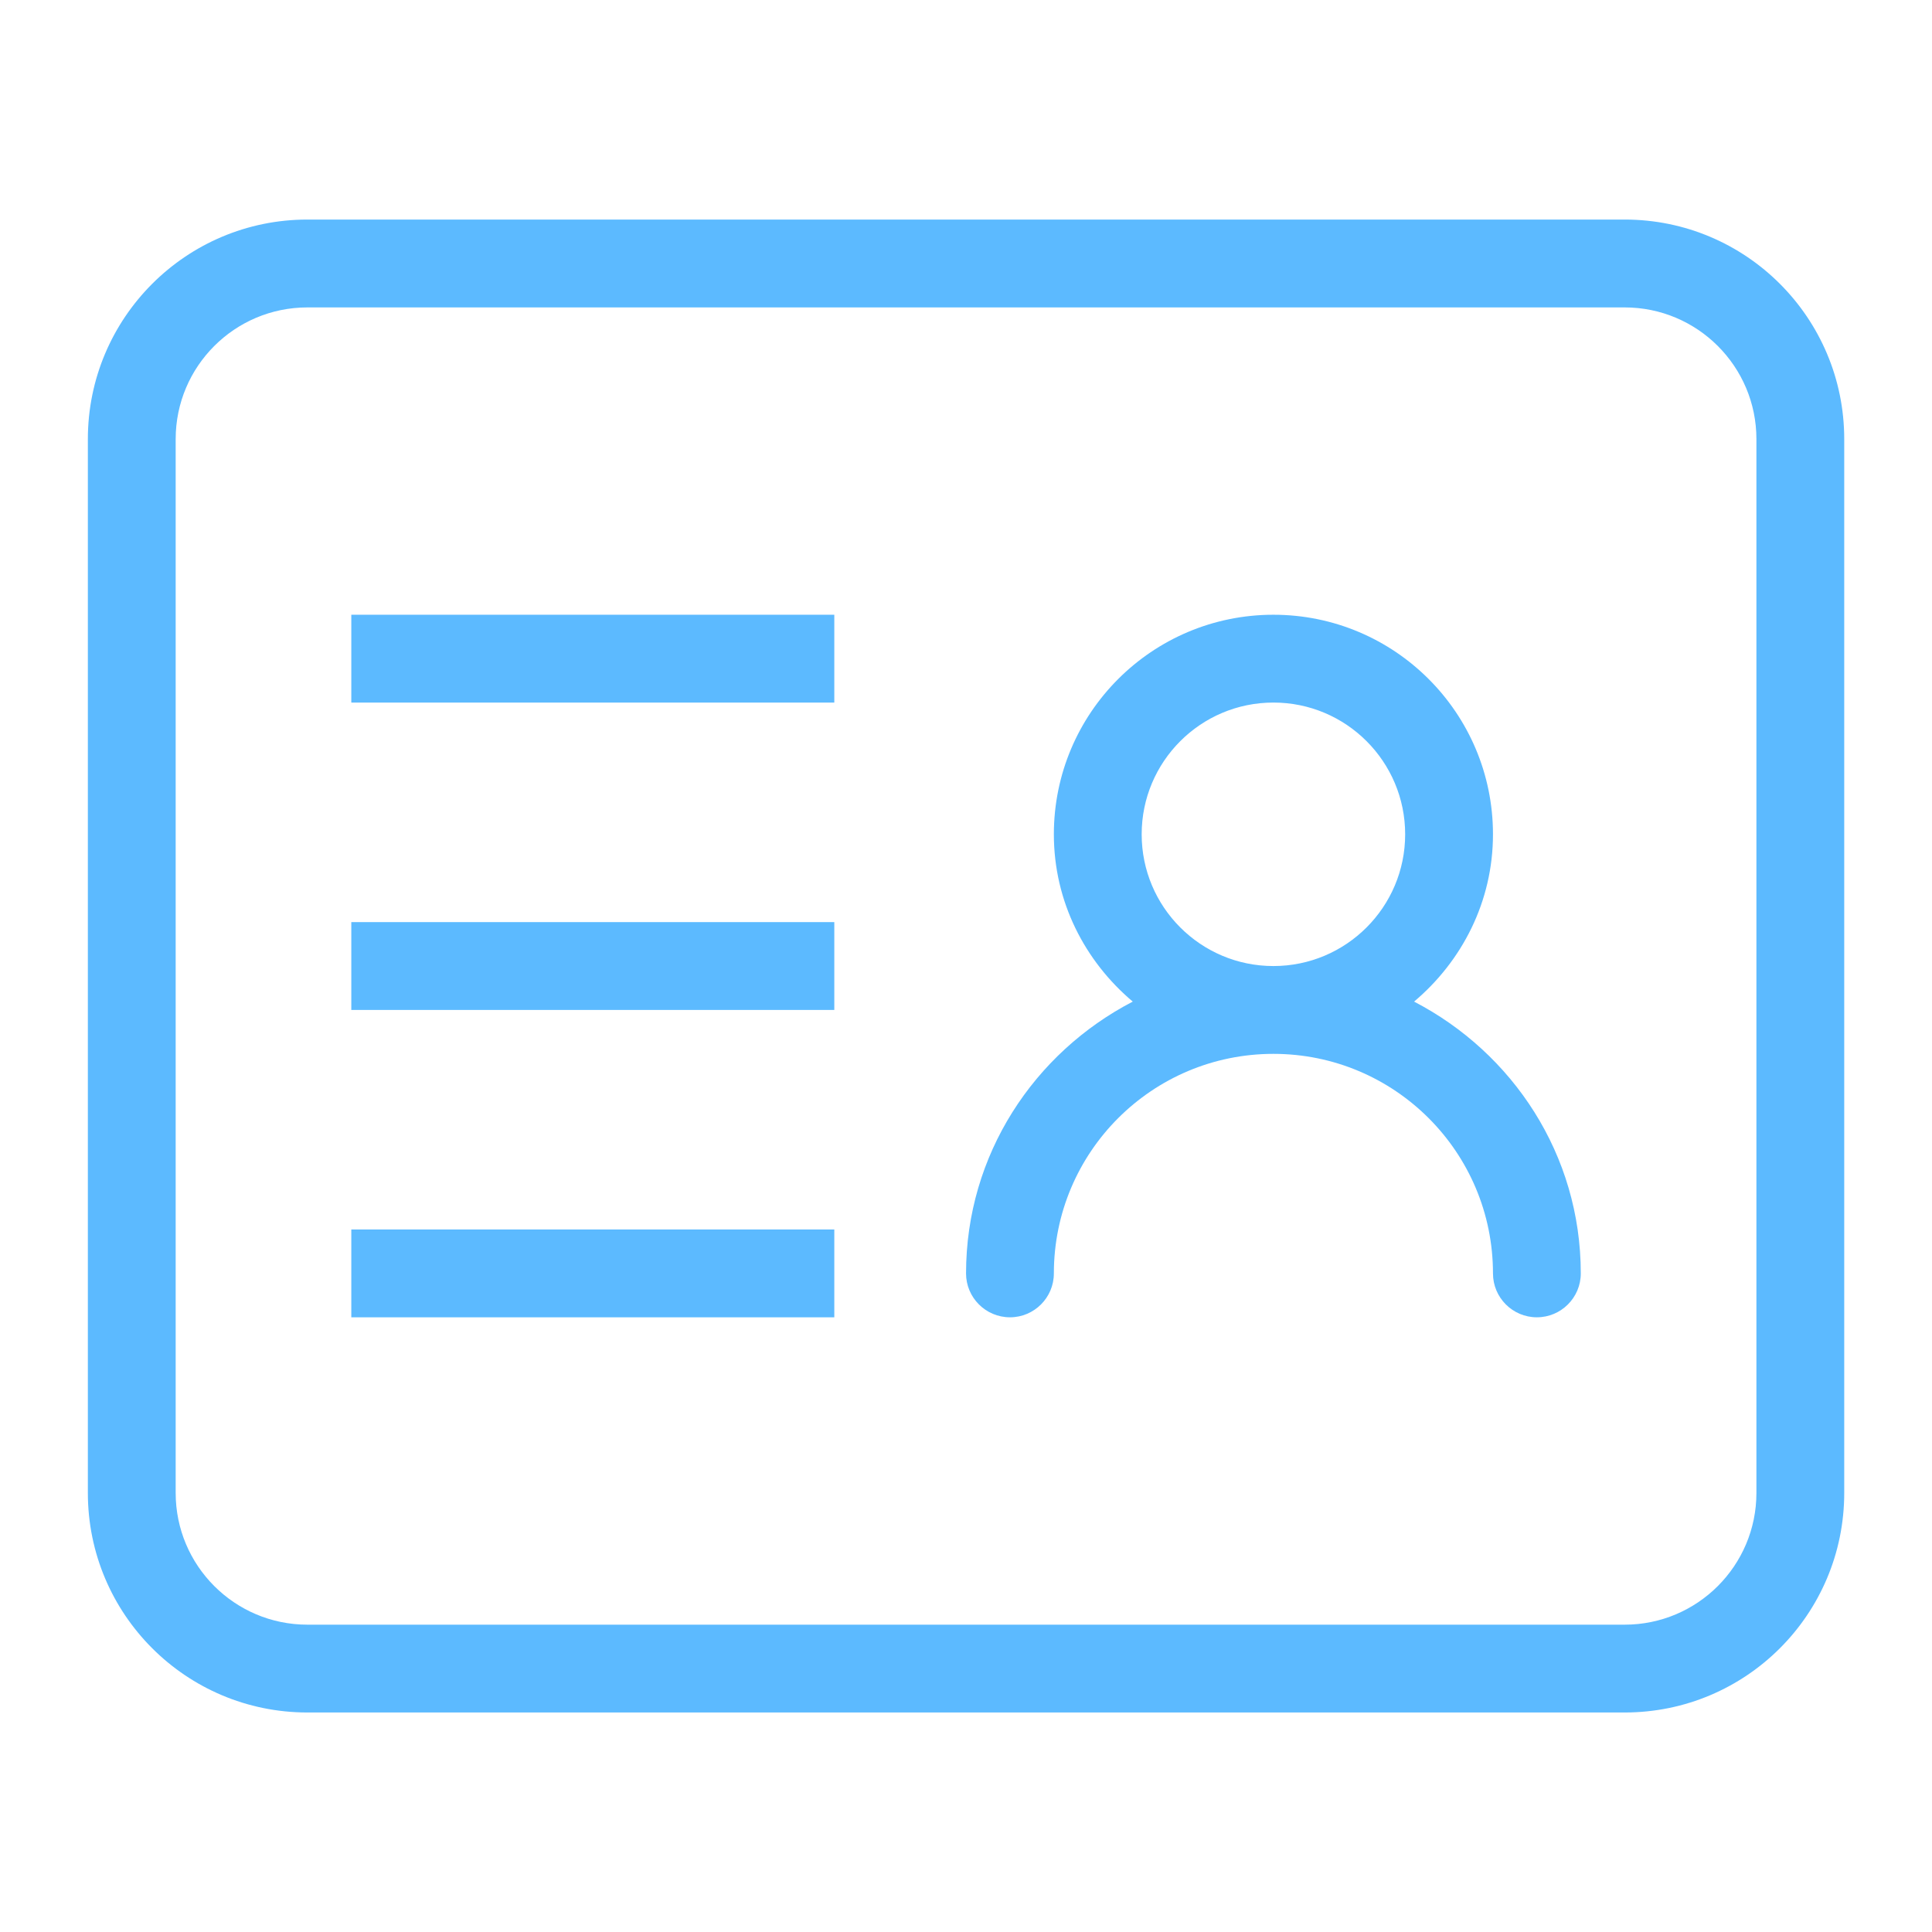
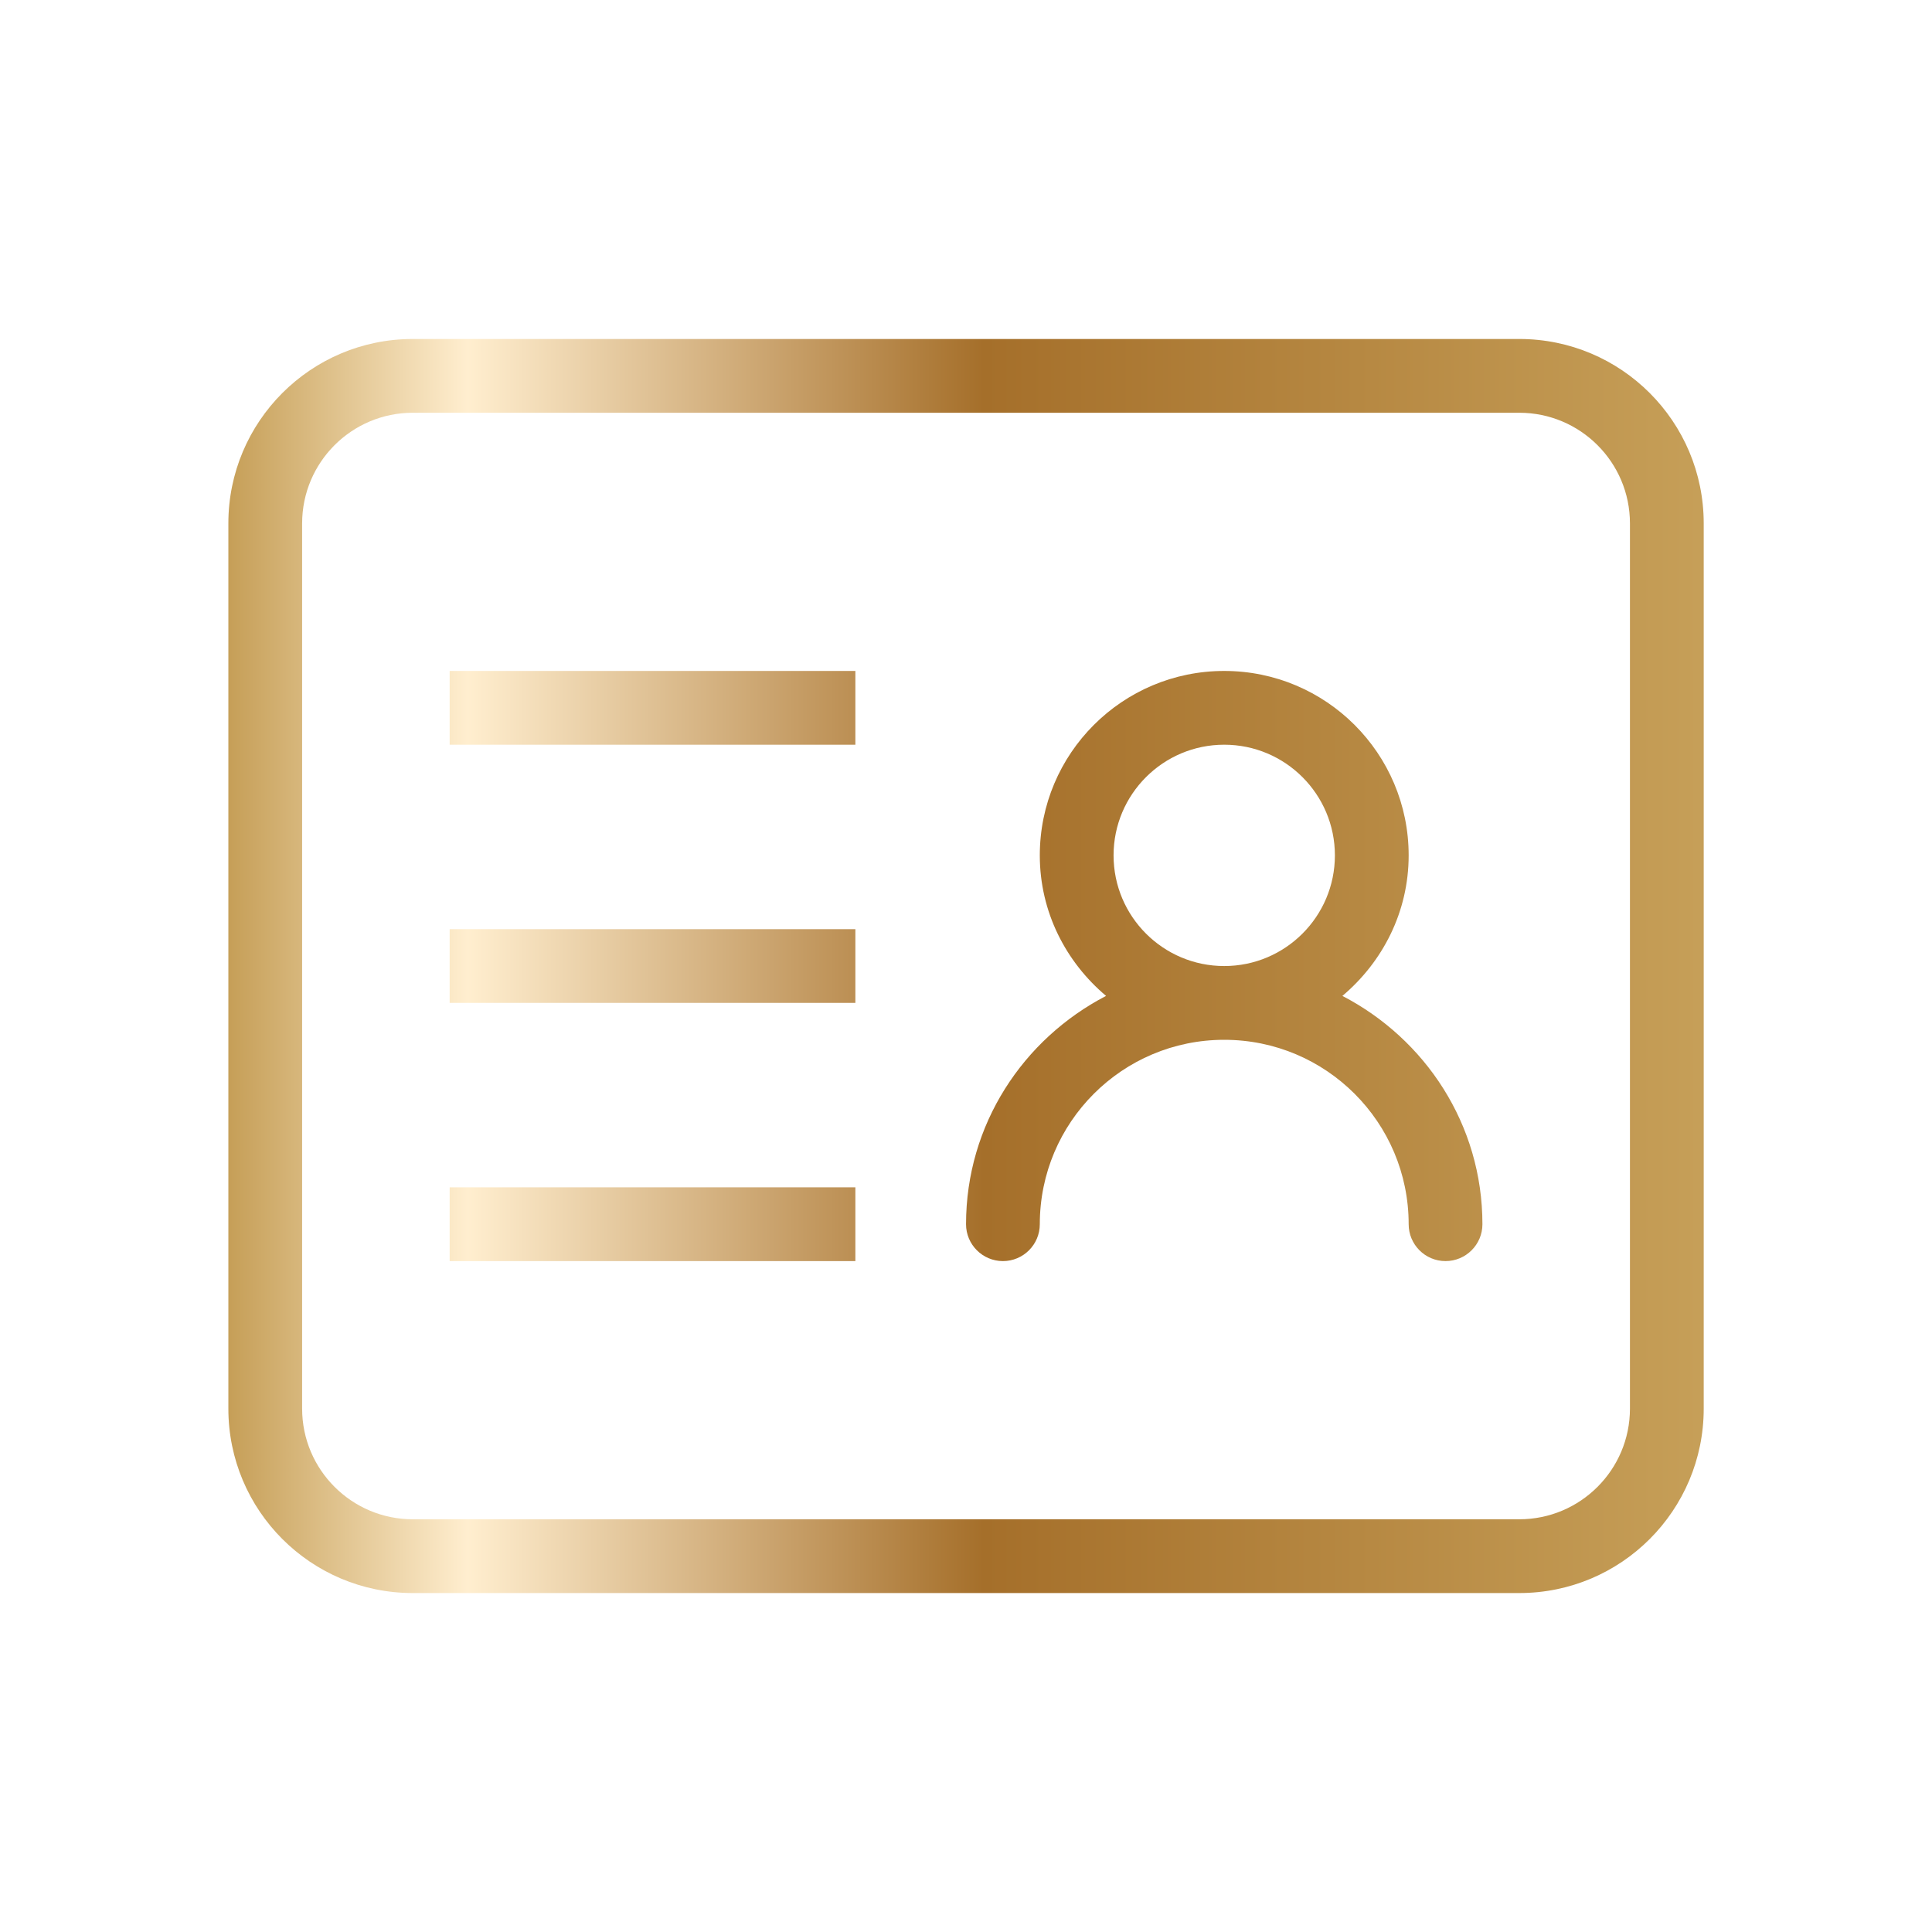
- <svg xmlns="http://www.w3.org/2000/svg" width="42" height="42" viewBox="0 0 42 42" fill="none">
-   <path d="M35.319 4.773H6.683C4.046 4.773 1.91 6.91 1.91 9.546V32.455C1.91 35.092 4.046 37.228 6.683 37.228H35.319C37.956 37.228 40.092 35.092 40.092 32.455V9.546C40.092 6.91 37.956 4.773 35.319 4.773ZM38.183 32.455C38.183 34.036 36.9 35.319 35.319 35.319H6.683C5.102 35.319 3.819 34.036 3.819 32.455V9.546C3.819 7.965 5.102 6.683 6.683 6.683H35.319C36.9 6.683 38.183 7.965 38.183 9.546V32.455ZM7.637 28.637H18.137V26.728H7.637V28.637ZM7.637 21.955H18.137V20.046H7.637V21.955ZM7.637 15.273H18.137V13.364H7.637V15.273ZM30.741 21.774C31.78 20.898 32.456 19.603 32.456 18.137C32.456 15.501 30.319 13.364 27.683 13.364C25.046 13.364 22.91 15.501 22.91 18.137C22.91 19.603 23.586 20.898 24.625 21.774C22.481 22.887 21.001 25.101 21.001 27.683C21.001 28.209 21.429 28.637 21.956 28.637C22.483 28.637 22.91 28.209 22.91 27.683C22.91 25.046 25.046 22.91 27.683 22.91C30.319 22.91 32.456 25.046 32.456 27.683C32.456 28.209 32.883 28.637 33.41 28.637C33.937 28.637 34.365 28.209 34.365 27.683C34.365 25.101 32.885 22.887 30.741 21.774ZM27.683 21.001C26.102 21.001 24.819 19.718 24.819 18.137C24.819 16.556 26.102 15.273 27.683 15.273C29.264 15.273 30.547 16.556 30.547 18.137C30.547 19.718 29.264 21.001 27.683 21.001Z" fill="#5CBAFF" />
+ <svg xmlns="http://www.w3.org/2000/svg" width="50" height="50" viewBox="0 0 50 50" fill="none">
+   <path d="M39.319 8.773H10.683C8.046 8.773 5.91 10.91 5.91 13.546V36.455C5.91 39.092 8.046 41.228 10.683 41.228H39.319C41.956 41.228 44.092 39.092 44.092 36.455V13.546C44.092 10.91 41.956 8.773 39.319 8.773ZM42.183 36.455C42.183 38.036 40.9 39.319 39.319 39.319H10.683C9.102 39.319 7.819 38.036 7.819 36.455V13.546C7.819 11.965 9.102 10.682 10.683 10.682H39.319C40.9 10.682 42.183 11.965 42.183 13.546V36.455ZM11.637 32.637H22.137V30.728H11.637V32.637ZM11.637 25.955H22.137V24.046H11.637V25.955ZM11.637 19.273H22.137V17.364H11.637V19.273ZM34.741 25.774C35.78 24.898 36.456 23.603 36.456 22.137C36.456 19.501 34.319 17.364 31.683 17.364C29.046 17.364 26.91 19.501 26.91 22.137C26.91 23.603 27.586 24.898 28.625 25.774C26.481 26.887 25.001 29.101 25.001 31.683C25.001 32.209 25.429 32.637 25.956 32.637C26.483 32.637 26.91 32.209 26.91 31.683C26.91 29.046 29.046 26.91 31.683 26.91C34.319 26.91 36.456 29.046 36.456 31.683C36.456 32.209 36.883 32.637 37.41 32.637C37.937 32.637 38.365 32.209 38.365 31.683C38.365 29.101 36.885 26.887 34.741 25.774ZM31.683 25.001C30.102 25.001 28.819 23.718 28.819 22.137C28.819 20.556 30.102 19.273 31.683 19.273C33.264 19.273 34.547 20.556 34.547 22.137C34.547 23.718 33.264 25.001 31.683 25.001Z" fill="url(#paint0_linear_1933_4680)" />
+   <defs>
+     <linearGradient id="paint0_linear_1933_4680" x1="5.91" y1="25.001" x2="44.092" y2="25.001" gradientUnits="userSpaceOnUse">
+       <stop offset="0.001" stop-color="#C69F58" />
+       <stop offset="0.162" stop-color="#FFEECF" />
+       <stop offset="0.512" stop-color="#A56F2A" />
+       <stop offset="0.998" stop-color="#C69F58" />
+     </linearGradient>
+   </defs>
</svg>
